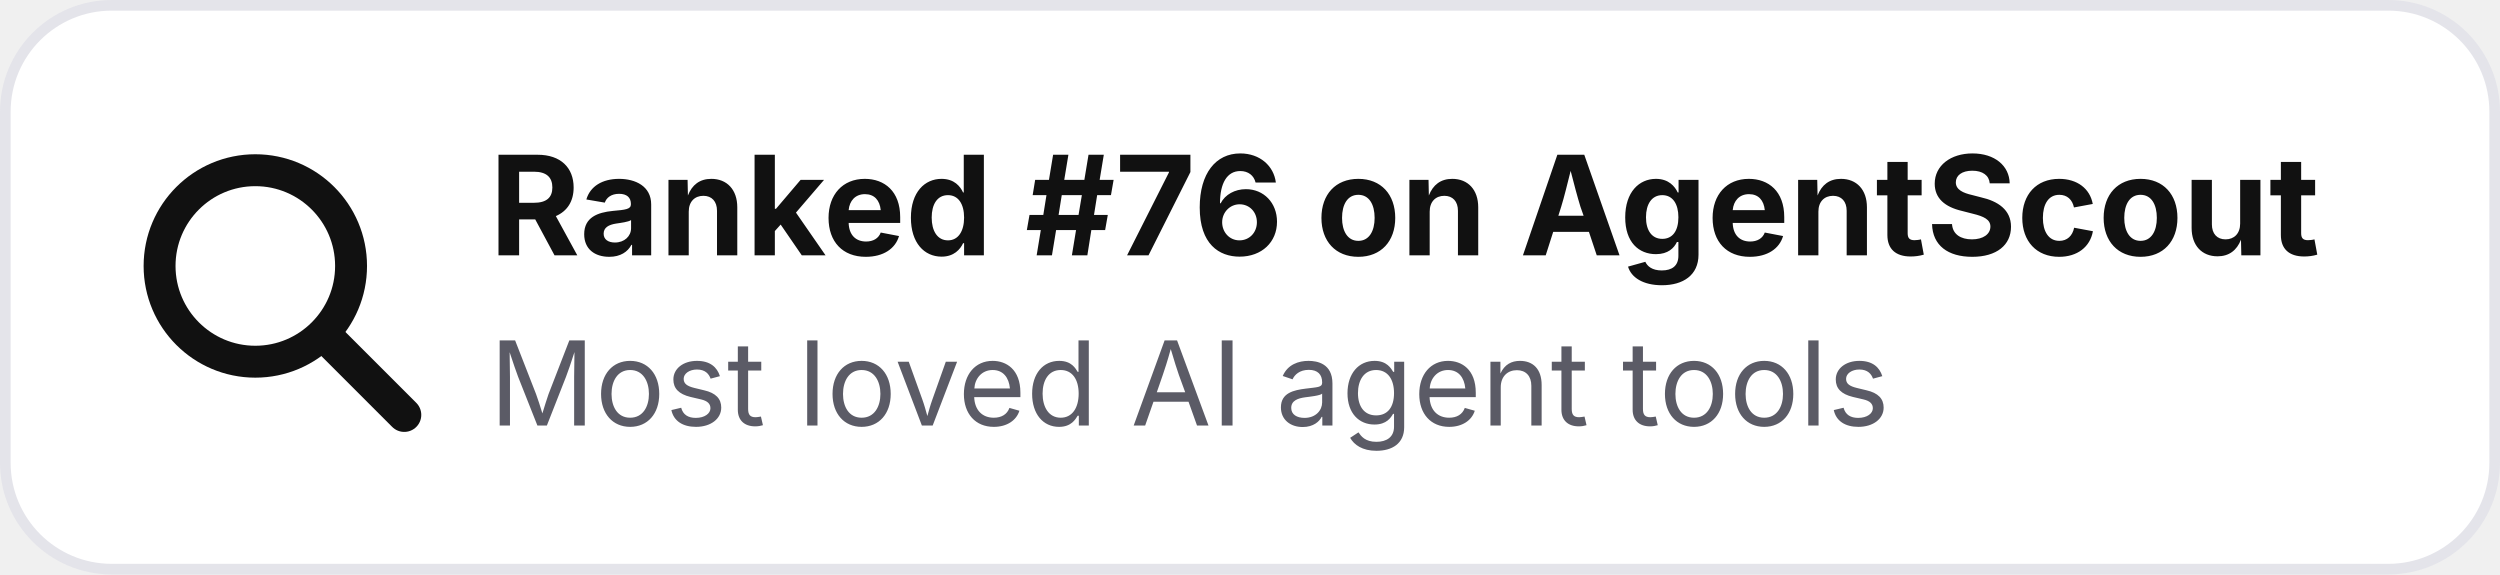
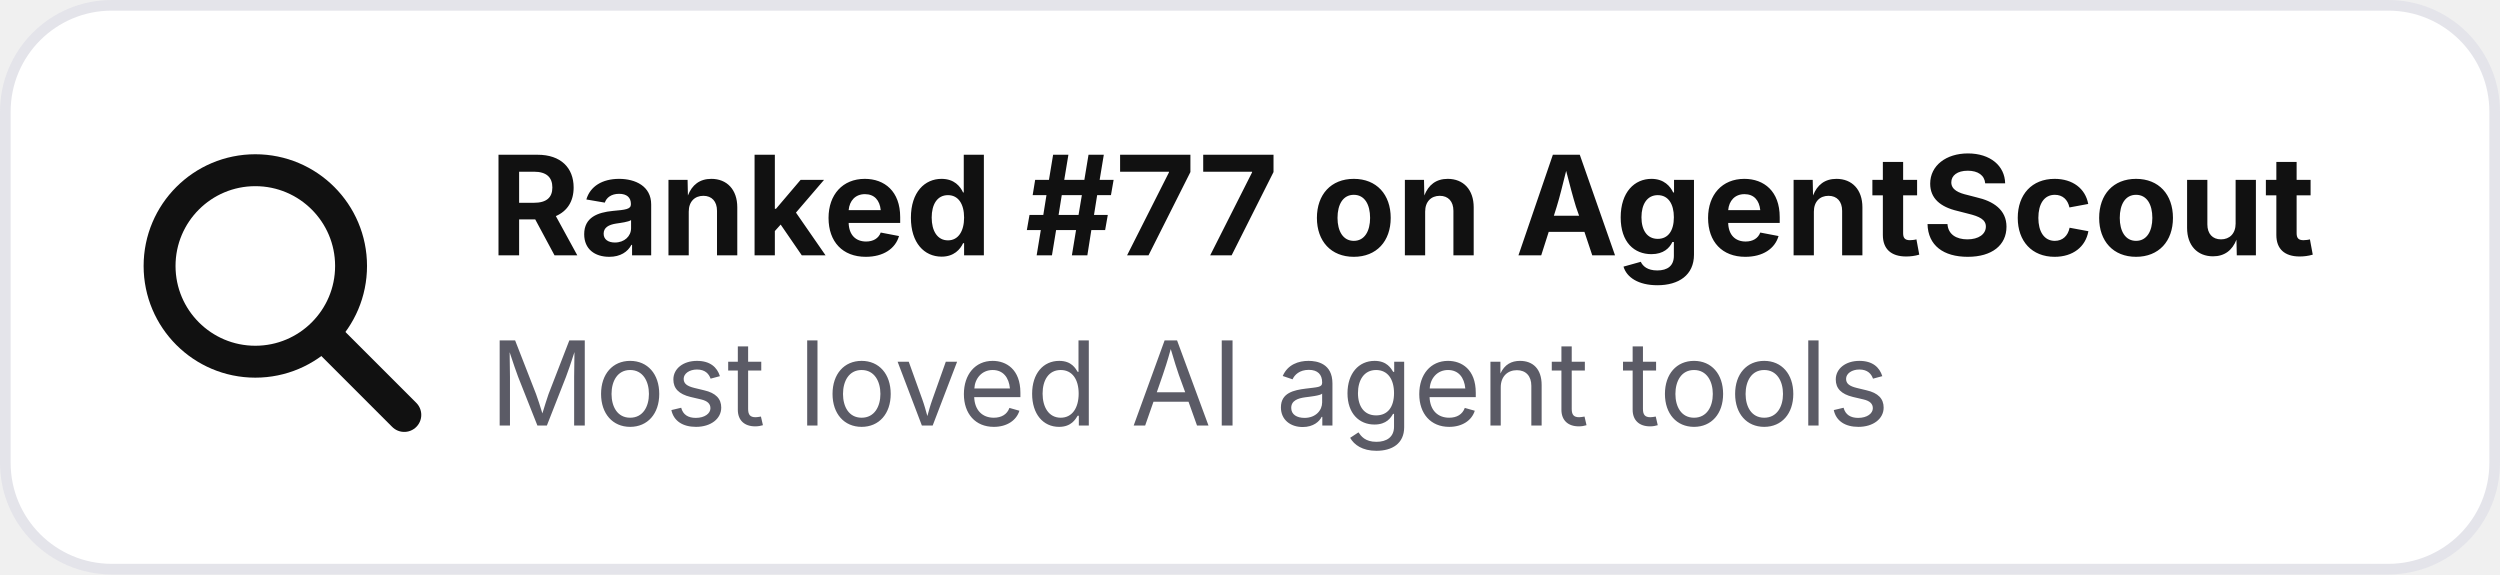
- <svg xmlns="http://www.w3.org/2000/svg" width="235" height="54" viewBox="0 0 235 54" role="img" aria-label="Ranked #76 on AgentScout">
+ <svg xmlns="http://www.w3.org/2000/svg" width="235" height="54" viewBox="0 0 235 54" role="img" aria-label="Ranked #77 on AgentScout">
  <rect x=".5" y=".5" width="234" height="53" rx="10" fill="#ffffff" stroke="#e4e4ea" />
  <circle cx="24" cy="25" r="9" fill="none" stroke="#111111" stroke-width="3" />
  <path d="M31 32l7 7" stroke="#111111" stroke-width="3.2" stroke-linecap="round" />
-   <text x="46" y="24" font-family="Inter,Segoe UI,Arial,sans-serif" font-size="13" font-weight="700" fill="#111111">Ranked #76 on AgentScout</text>
+   <text x="46" y="24" font-family="Inter,Segoe UI,Arial,sans-serif" font-size="13" font-weight="700" fill="#111111">Ranked #77 on AgentScout</text>
  <text x="46" y="40" font-family="Inter,Segoe UI,Arial,sans-serif" font-size="11" fill="#5b5b66">Most loved AI agent tools</text>
</svg>
